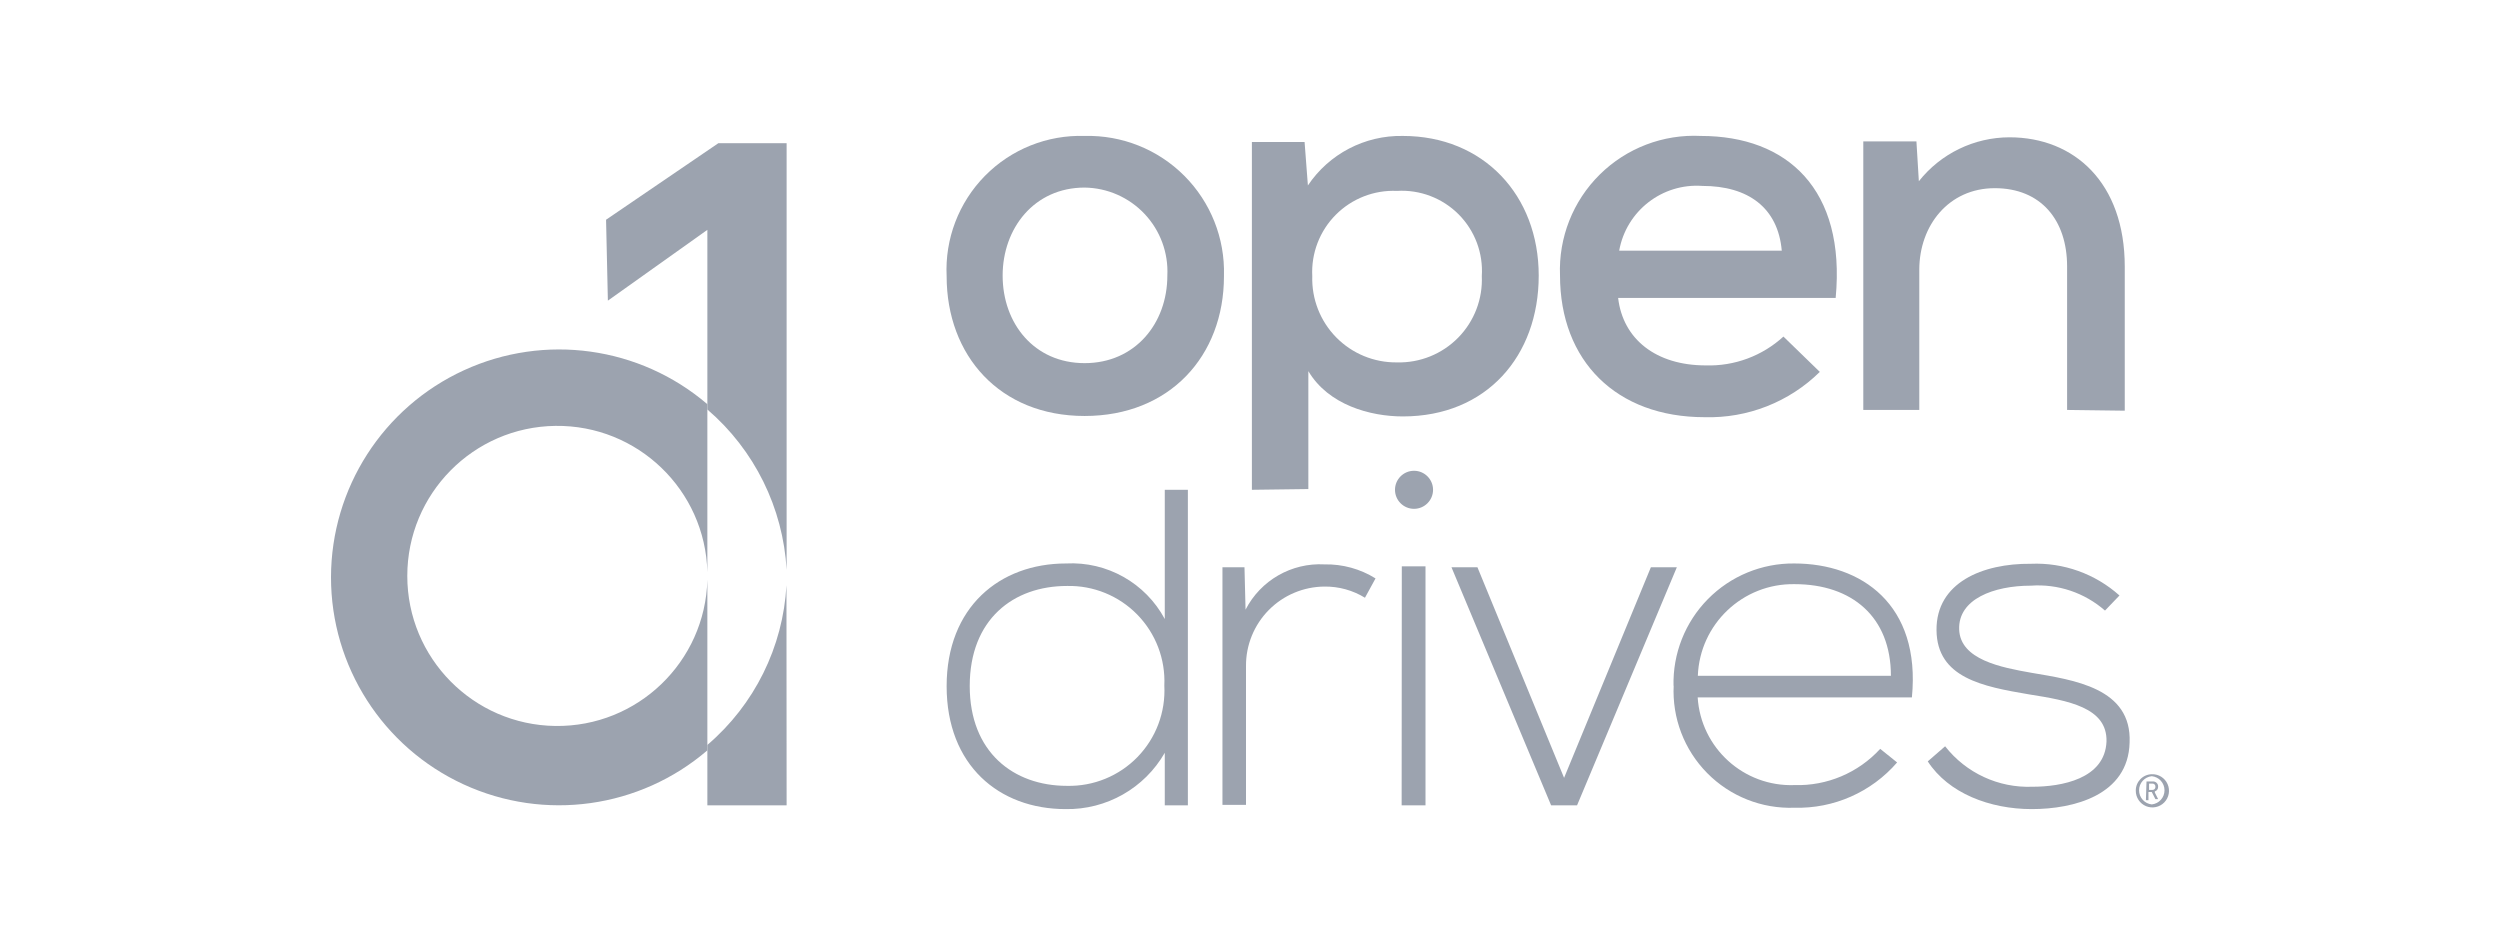
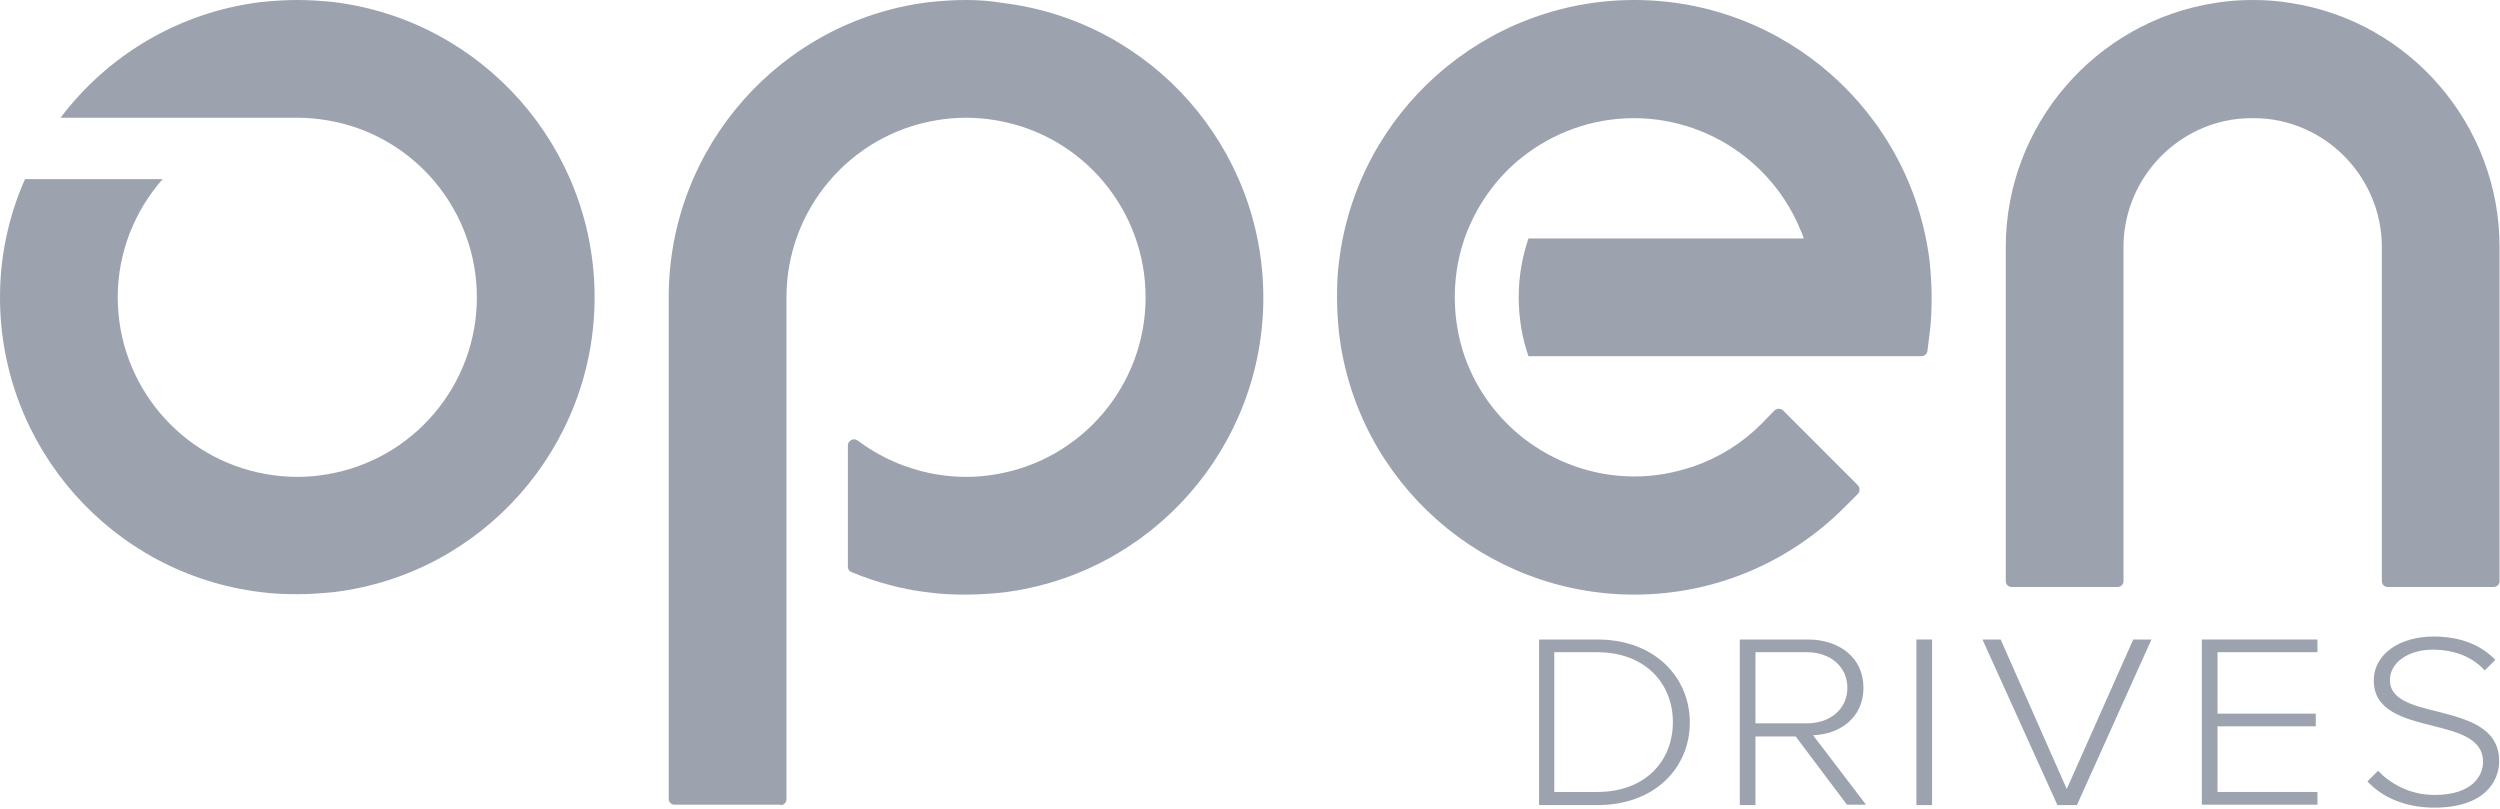
- <svg xmlns="http://www.w3.org/2000/svg" width="100%" height="100%" viewBox="0 0 127 48" version="1.1" xml:space="preserve" style="fill-rule:evenodd;clip-rule:evenodd;stroke-linejoin:round;stroke-miterlimit:2;">
-   <g transform="matrix(0.653286,0,0,0.653286,16.8149,6.7922)">
-     <path d="M141.586,49.807C142.113,49.788 142.599,50.091 142.813,50.573C143.027,51.056 142.926,51.619 142.558,51.998C142.191,52.376 141.63,52.492 141.142,52.292C140.654,52.091 140.337,51.614 140.341,51.087C140.335,50.391 140.89,49.82 141.586,49.807M141.586,52.155C142.148,52.097 142.575,51.623 142.575,51.057C142.575,50.492 142.148,50.018 141.586,49.96C141.023,50.018 140.596,50.492 140.596,51.057C140.596,51.623 141.023,52.097 141.586,52.155M141.175,50.37L141.668,50.37C141.779,50.363 141.887,50.405 141.966,50.483C142.045,50.562 142.086,50.67 142.079,50.781C142.086,50.947 141.98,51.097 141.82,51.145L141.82,51.227L142.079,51.744L141.867,51.744L141.586,51.192L141.327,51.192L141.327,51.826L141.128,51.826L141.175,50.37ZM141.633,51.028C141.698,51.032 141.762,51.006 141.807,50.959C141.852,50.911 141.874,50.847 141.867,50.781C141.874,50.716 141.852,50.651 141.807,50.604C141.762,50.556 141.698,50.531 141.633,50.535L141.374,50.535L141.374,51.028L141.633,51.028Z" style="fill:rgb(156,163,175);fill-rule:nonzero;" />
-     <path d="M69.437,11.08C69.437,17.301 65.199,21.95 58.602,21.95C52.004,21.95 47.872,17.254 47.872,11.08C47.733,8.178 48.813,5.35 50.85,3.279C52.888,1.208 55.698,0.082 58.602,0.174C61.502,0.099 64.306,1.219 66.355,3.273C68.404,5.327 69.519,8.133 69.437,11.033M52.227,11.033C52.227,14.754 54.681,17.841 58.602,17.841C62.523,17.841 65.035,14.754 65.035,11.033C65.121,9.264 64.484,7.535 63.271,6.245C62.058,4.954 60.373,4.212 58.602,4.189C54.681,4.189 52.227,7.358 52.227,11.033" style="fill:rgb(156,163,175);fill-rule:nonzero;" />
-     <path d="M71.609,27.69L71.609,0.643L75.706,0.643L75.964,4.024C77.61,1.568 80.392,0.117 83.348,0.174C89.605,0.174 93.913,4.776 93.913,11.033C93.913,17.29 89.851,21.985 83.348,21.985C80.812,21.985 77.56,21.093 75.999,18.463L75.999,27.632L71.609,27.69ZM89.487,11.08C89.605,9.293 88.949,7.542 87.687,6.273C86.424,5.004 84.677,4.339 82.89,4.447C81.112,4.369 79.384,5.044 78.13,6.307C76.876,7.569 76.213,9.302 76.304,11.08C76.25,12.853 76.922,14.572 78.166,15.838C79.409,17.103 81.116,17.806 82.89,17.783C84.677,17.83 86.402,17.132 87.654,15.856C88.905,14.58 89.57,12.841 89.487,11.056" style="fill:rgb(156,163,175);fill-rule:nonzero;" />
-     <path d="M100.088,12.77C100.463,15.987 103.046,18.017 106.897,18.017C109.127,18.087 111.296,17.282 112.942,15.775L115.771,18.522C113.389,20.866 110.155,22.138 106.814,22.044C99.959,22.044 95.568,17.689 95.568,11.009C95.452,8.081 96.573,5.239 98.657,3.178C100.74,1.117 103.594,0.027 106.521,0.174C113.236,0.174 117.802,4.318 117.004,12.77L100.088,12.77ZM112.813,9.096C112.52,5.75 110.195,4.06 106.638,4.06C103.511,3.837 100.721,6.01 100.17,9.096L112.813,9.096Z" style="fill:rgb(156,163,175);fill-rule:nonzero;" />
-     <path d="M135,21.48L135,10.317C135,6.724 132.969,4.236 129.377,4.236C125.785,4.236 123.507,7.147 123.507,10.575L123.507,21.48L119.152,21.48L119.152,0.597L123.284,0.597L123.472,3.696C125.177,1.544 127.77,0.286 130.516,0.28C135.552,0.28 139.484,3.801 139.484,10.34L139.484,21.539L135,21.48Z" style="fill:rgb(156,163,175);fill-rule:nonzero;" />
-     <g>
-       <path d="M66.631,27.69L66.631,52.225L64.835,52.225L64.835,48.14C63.255,50.897 60.3,52.575 57.123,52.519C51.946,52.519 47.872,49.114 47.872,42.963C47.872,36.812 51.993,33.419 57.158,33.419C60.338,33.25 63.329,34.933 64.835,37.739L64.835,27.69L66.631,27.69ZM49.668,42.951C49.668,48.093 53.073,50.711 57.228,50.711C59.29,50.759 61.279,49.946 62.716,48.467C64.153,46.987 64.908,44.976 64.8,42.916C64.895,40.864 64.134,38.865 62.698,37.396C61.263,35.927 59.282,35.12 57.228,35.168C53.073,35.168 49.668,37.751 49.668,42.951" style="fill:rgb(156,163,175);fill-rule:nonzero;" />
-       <path d="M71.033,33.713L71.116,37.011C72.288,34.729 74.693,33.35 77.255,33.49C78.656,33.461 80.034,33.84 81.223,34.581L80.401,36.084C79.456,35.503 78.365,35.202 77.255,35.215C75.625,35.225 74.065,35.882 72.92,37.042C71.775,38.203 71.138,39.771 71.151,41.402L71.151,52.19L69.32,52.19L69.32,33.713L71.033,33.713Z" style="fill:rgb(156,163,175);fill-rule:nonzero;" />
-       <path d="M85.696,27.69C85.696,28.507 85.033,29.17 84.217,29.17C83.4,29.17 82.737,28.507 82.737,27.69C82.737,26.874 83.4,26.211 84.217,26.211C85.033,26.211 85.696,26.874 85.696,27.69M83.254,52.225L85.109,52.225L85.109,33.642L83.266,33.642L83.254,52.225Z" style="fill:rgb(156,163,175);fill-rule:nonzero;" />
-       <path d="M87.128,33.713L89.147,33.713L95.885,50.089L102.635,33.713L104.654,33.713L96.895,52.225L94.876,52.225L87.128,33.713Z" style="fill:rgb(156,163,175);fill-rule:nonzero;" />
-       <path d="M104.396,42.963C104.329,40.438 105.292,37.995 107.063,36.195C108.835,34.395 111.262,33.393 113.787,33.419C119,33.419 123.637,36.6 122.932,43.832L106.274,43.832C106.52,47.769 109.857,50.793 113.799,50.652C116.326,50.728 118.76,49.699 120.467,47.835L121.782,48.891C119.783,51.203 116.853,52.495 113.799,52.413C111.259,52.505 108.796,51.527 107.011,49.717C105.225,47.907 104.281,45.432 104.408,42.893M121.3,42.153C121.3,37.575 118.272,35.027 113.811,35.027C109.782,34.961 106.439,38.127 106.286,42.153L121.3,42.153Z" style="fill:rgb(156,163,175);fill-rule:nonzero;" />
-       <path d="M137.947,37.082C136.361,35.692 134.286,34.994 132.183,35.145C129.295,35.145 126.524,36.19 126.607,38.549C126.689,40.909 129.893,41.507 132.218,41.918C135.517,42.482 140.048,43.092 139.86,47.353C139.754,51.439 135.517,52.519 132.253,52.519C128.99,52.519 125.773,51.286 124.165,48.809L125.515,47.635C127.141,49.712 129.664,50.882 132.3,50.781C134.542,50.781 137.947,50.183 138.064,47.26C138.134,44.607 135.07,44.078 132.03,43.597C128.438,42.987 124.881,42.317 124.846,38.608C124.81,34.898 128.438,33.407 132.183,33.443C134.713,33.335 137.185,34.22 139.073,35.908L137.947,37.082Z" style="fill:rgb(156,163,175);fill-rule:nonzero;" />
-     </g>
-     <path d="M-0,34.487C-0.004,41.412 4.026,47.706 10.317,50.6C16.608,53.495 24.009,52.46 29.266,47.952L29.266,34.687C29.102,41.071 23.837,46.137 17.451,46.055C11.066,45.973 5.932,40.774 5.932,34.388C5.932,28.002 11.066,22.802 17.451,22.72C23.837,22.638 29.102,27.704 29.266,34.088L29.266,21.034C24.008,16.538 16.615,15.509 10.329,18.399C4.043,21.288 0.011,27.569 -0,34.487Z" style="fill:rgb(156,163,175);fill-rule:nonzero;" />
-     <path d="M29.266,34.088C29.272,34.186 29.272,34.284 29.266,34.382C29.272,34.483 29.272,34.585 29.266,34.687L29.266,34.088Z" style="fill:rgb(156,163,175);fill-rule:nonzero;" />
-     <path d="M35.429,0.737L35.429,33.912C35.154,29.092 32.929,24.59 29.266,21.445L29.266,7.476L21.53,12.981L21.389,6.689L30.123,0.737L35.429,0.737Z" style="fill:rgb(156,163,175);fill-rule:nonzero;" />
-     <path d="M35.429,52.225L29.266,52.225L29.266,47.53C32.928,44.405 35.151,39.916 35.417,35.11L35.429,52.225Z" style="fill:rgb(156,163,175);fill-rule:nonzero;" />
+ <svg xmlns="http://www.w3.org/2000/svg" version="1.1" id="Layer_1" x="0px" y="0px" viewBox="0 0 590.3 190.8" style="enable-background:new 0 0 590.3 190.8;" xml:space="preserve">
+   <style type="text/css">
+ 	.st0{fill-rule:evenodd;clip-rule:evenodd;fill:rgb(156,163,175);}
+ 	.st1{fill:rgb(156,163,175);}
+ </style>
+   <g>
+     <path class="st0" d="M538.6,28.6c13.8,3.1,23.8,15.5,23.8,29.7v78.9c0,0.8,0.6,1.4,1.4,1.4h25c0.8,0,1.4-0.6,1.4-1.4V58.3   c0-28.7-21.1-53.3-49.4-57.6c-2.9-0.5-5.9-0.7-8.9-0.7c-3,0-5.9,0.2-8.9,0.7c-28.3,4.4-49.4,29-49.4,57.6v78.9   c0,0.8,0.6,1.4,1.4,1.4h25c0.8,0,1.4-0.6,1.4-1.4V58.3c0-14.2,10-26.6,23.8-29.7c2.2-0.5,4.4-0.7,6.7-0.7S536.4,28.1,538.6,28.6   L538.6,28.6z" />
+     <path class="st0" d="M184.3,190.1c0.8,0,1.4-0.6,1.4-1.4V70.2c0-20.7,15-38.4,35.4-41.8c2.3-0.4,4.6-0.6,7-0.6c2.3,0,4.7,0.2,7,0.6   l0.6,0.1c20.1,3.6,34.8,21.2,34.8,41.7c0,20.7-15,38.4-35.4,41.8c-2.3,0.4-4.6,0.6-7,0.6c-2.3,0-4.7-0.2-7-0.6l-0.6-0.1   c-6.5-1.2-12.7-3.9-18-7.9c-0.5-0.3-1-0.4-1.5-0.1c-0.5,0.3-0.8,0.7-0.8,1.3l0,28.6c0,0.6,0.3,1.1,0.9,1.3c5.8,2.4,12,4.1,18.3,4.8   c2.9,0.4,5.8,0.5,8.7,0.5c2.9,0,5.8-0.2,8.7-0.5c35.1-4.3,61.5-34.3,61.5-69.6c0-35.4-26.4-65.3-61.5-69.6C233.9,0.2,231,0,228.1,0   c-2.9,0-5.8,0.2-8.7,0.5l0,0c-35.1,4.3-61.5,34.3-61.5,69.6v118.6c0,0.7,0.6,1.3,1.3,1.3H184.3z" />
+     <path class="st0" d="M415.9,100.1c-4.6,4.6-10.1,8-16.2,10.1c-0.1,0-0.3,0.1-0.4,0.1c-4.2,1.4-8.7,2.2-13.4,2.2   c-9.8,0-19-3.4-26.4-9.2c-5.5-4.4-10-10.1-12.8-16.9c0-0.1,0-0.1-0.1-0.2c-2-4.9-3.1-10.4-3.1-16c0-5.7,1.1-11.1,3.1-16   c0-0.1,0-0.1,0.1-0.2c2.8-6.7,7.2-12.5,12.6-16.8c0,0,0,0,0,0c7.3-5.8,16.5-9.3,26.5-9.3c9.8,0,19.1,3.4,26.5,9.3   c5.5,4.4,9.9,10.1,12.7,16.8c0,0.1,0,0.1,0.1,0.2c0.3,0.7,0.6,1.4,0.8,2.1h-33.8h-28.9h0h-2.3c-1.5,4.4-2.3,9-2.3,13.9   s0.8,9.6,2.3,13.9h2.3h0h13.7h49h4.5h23.3c0.7,0,1.3-0.5,1.4-1.2l0.5-4c0.4-2.9,0.5-5.8,0.5-8.7c0-2.9-0.2-5.8-0.5-8.7   C451.2,26.4,421.3,0,385.9,0c-35.4,0-65.3,26.4-69.7,61.5c-0.4,2.9-0.5,5.8-0.5,8.7c0,2.9,0.2,5.8,0.5,8.7   c4.3,35.1,34.3,61.5,69.7,61.5c18.7,0,36.4-7.4,49.6-20.6l3.2-3.2c0.5-0.5,0.5-1.4,0-2l-17.7-17.7c-0.5-0.5-1.4-0.5-2,0   L415.9,100.1L415.9,100.1z" />
+     <path class="st0" d="M78.9,0.5C76,0.2,73.1,0,70.2,0c-2.9,0-5.8,0.2-8.7,0.5C42.1,2.9,25.3,13.2,14.3,27.8h55.9l0,0h0   c2.3,0,4.7,0.2,7,0.6l0.6,0.1c20.1,3.6,34.8,21.2,34.8,41.7c0,20.7-15,38.4-35.4,41.8c-2.3,0.4-4.6,0.6-7,0.6c-2.3,0-4.7-0.2-7-0.6   l-0.6-0.1c-20.1-3.6-34.8-21.2-34.8-41.7c0-10.6,4-20.4,10.6-27.9H5.9C2.1,50.9,0,60.3,0,70.2c0,35.4,26.4,65.3,61.5,69.6   c2.9,0.4,5.8,0.5,8.7,0.5c2.9,0,5.8-0.2,8.7-0.5c35.1-4.3,61.5-34.3,61.5-69.6C140.4,34.8,114,4.9,78.9,0.5z" />
+     <path class="st1" d="M363.4,151h13.8c13.4,0,21.8,8.8,21.8,19.6c0,10.8-8.4,19.5-21.8,19.5h-13.8V151z M377.1,187   c11.4,0,17.9-7.3,17.9-16.5c0-9.1-6.5-16.5-17.9-16.5H367v33H377.1z" />
+     <path class="st1" d="M424,173.9h-9.5v16.2h-3.7V151h16.1c7.4,0,13.1,4.3,13.1,11.4c0,7.1-5.6,11-11.9,11.2l12.5,16.4h-4.5   L424,173.9z M426.6,154h-12.1v16.8h12.1c5.7,0,9.6-3.5,9.6-8.4S432.3,154,426.6,154z" />
+     <path class="st1" d="M452.5,151h3.7v39.1h-3.7V151z" />
+     <path class="st1" d="M468.1,151h4.3l15.6,35.3l15.7-35.3h4.3l-17.6,39.1h-4.6L468.1,151z" />
+     <path class="st1" d="M519.9,151h27.3v3h-23.6v14.5h23.2v3h-23.2V187h23.6v3h-27.3V151z" />
+     <path class="st1" d="M561.5,182c2.8,2.9,7.3,5.7,13.4,5.7c8.8,0,11.4-4.5,11.4-7.8c0-5.5-5.8-7-11.8-8.5c-6.8-1.7-14-3.5-14-10.7   c0-6.4,6.3-10.4,14.1-10.4c6.4,0,11.2,2,14.6,5.5l-2.5,2.5c-3.1-3.4-7.5-4.9-12.3-4.9c-5.7,0-10.1,3-10.1,7.2c0,4.6,5.4,6,11.2,7.4   c6.9,1.8,14.6,3.7,14.6,11.7c0,5-3.7,11-15.3,11c-7.1,0-12.5-2.6-15.8-6.2L561.5,182z" />
  </g>
</svg>
